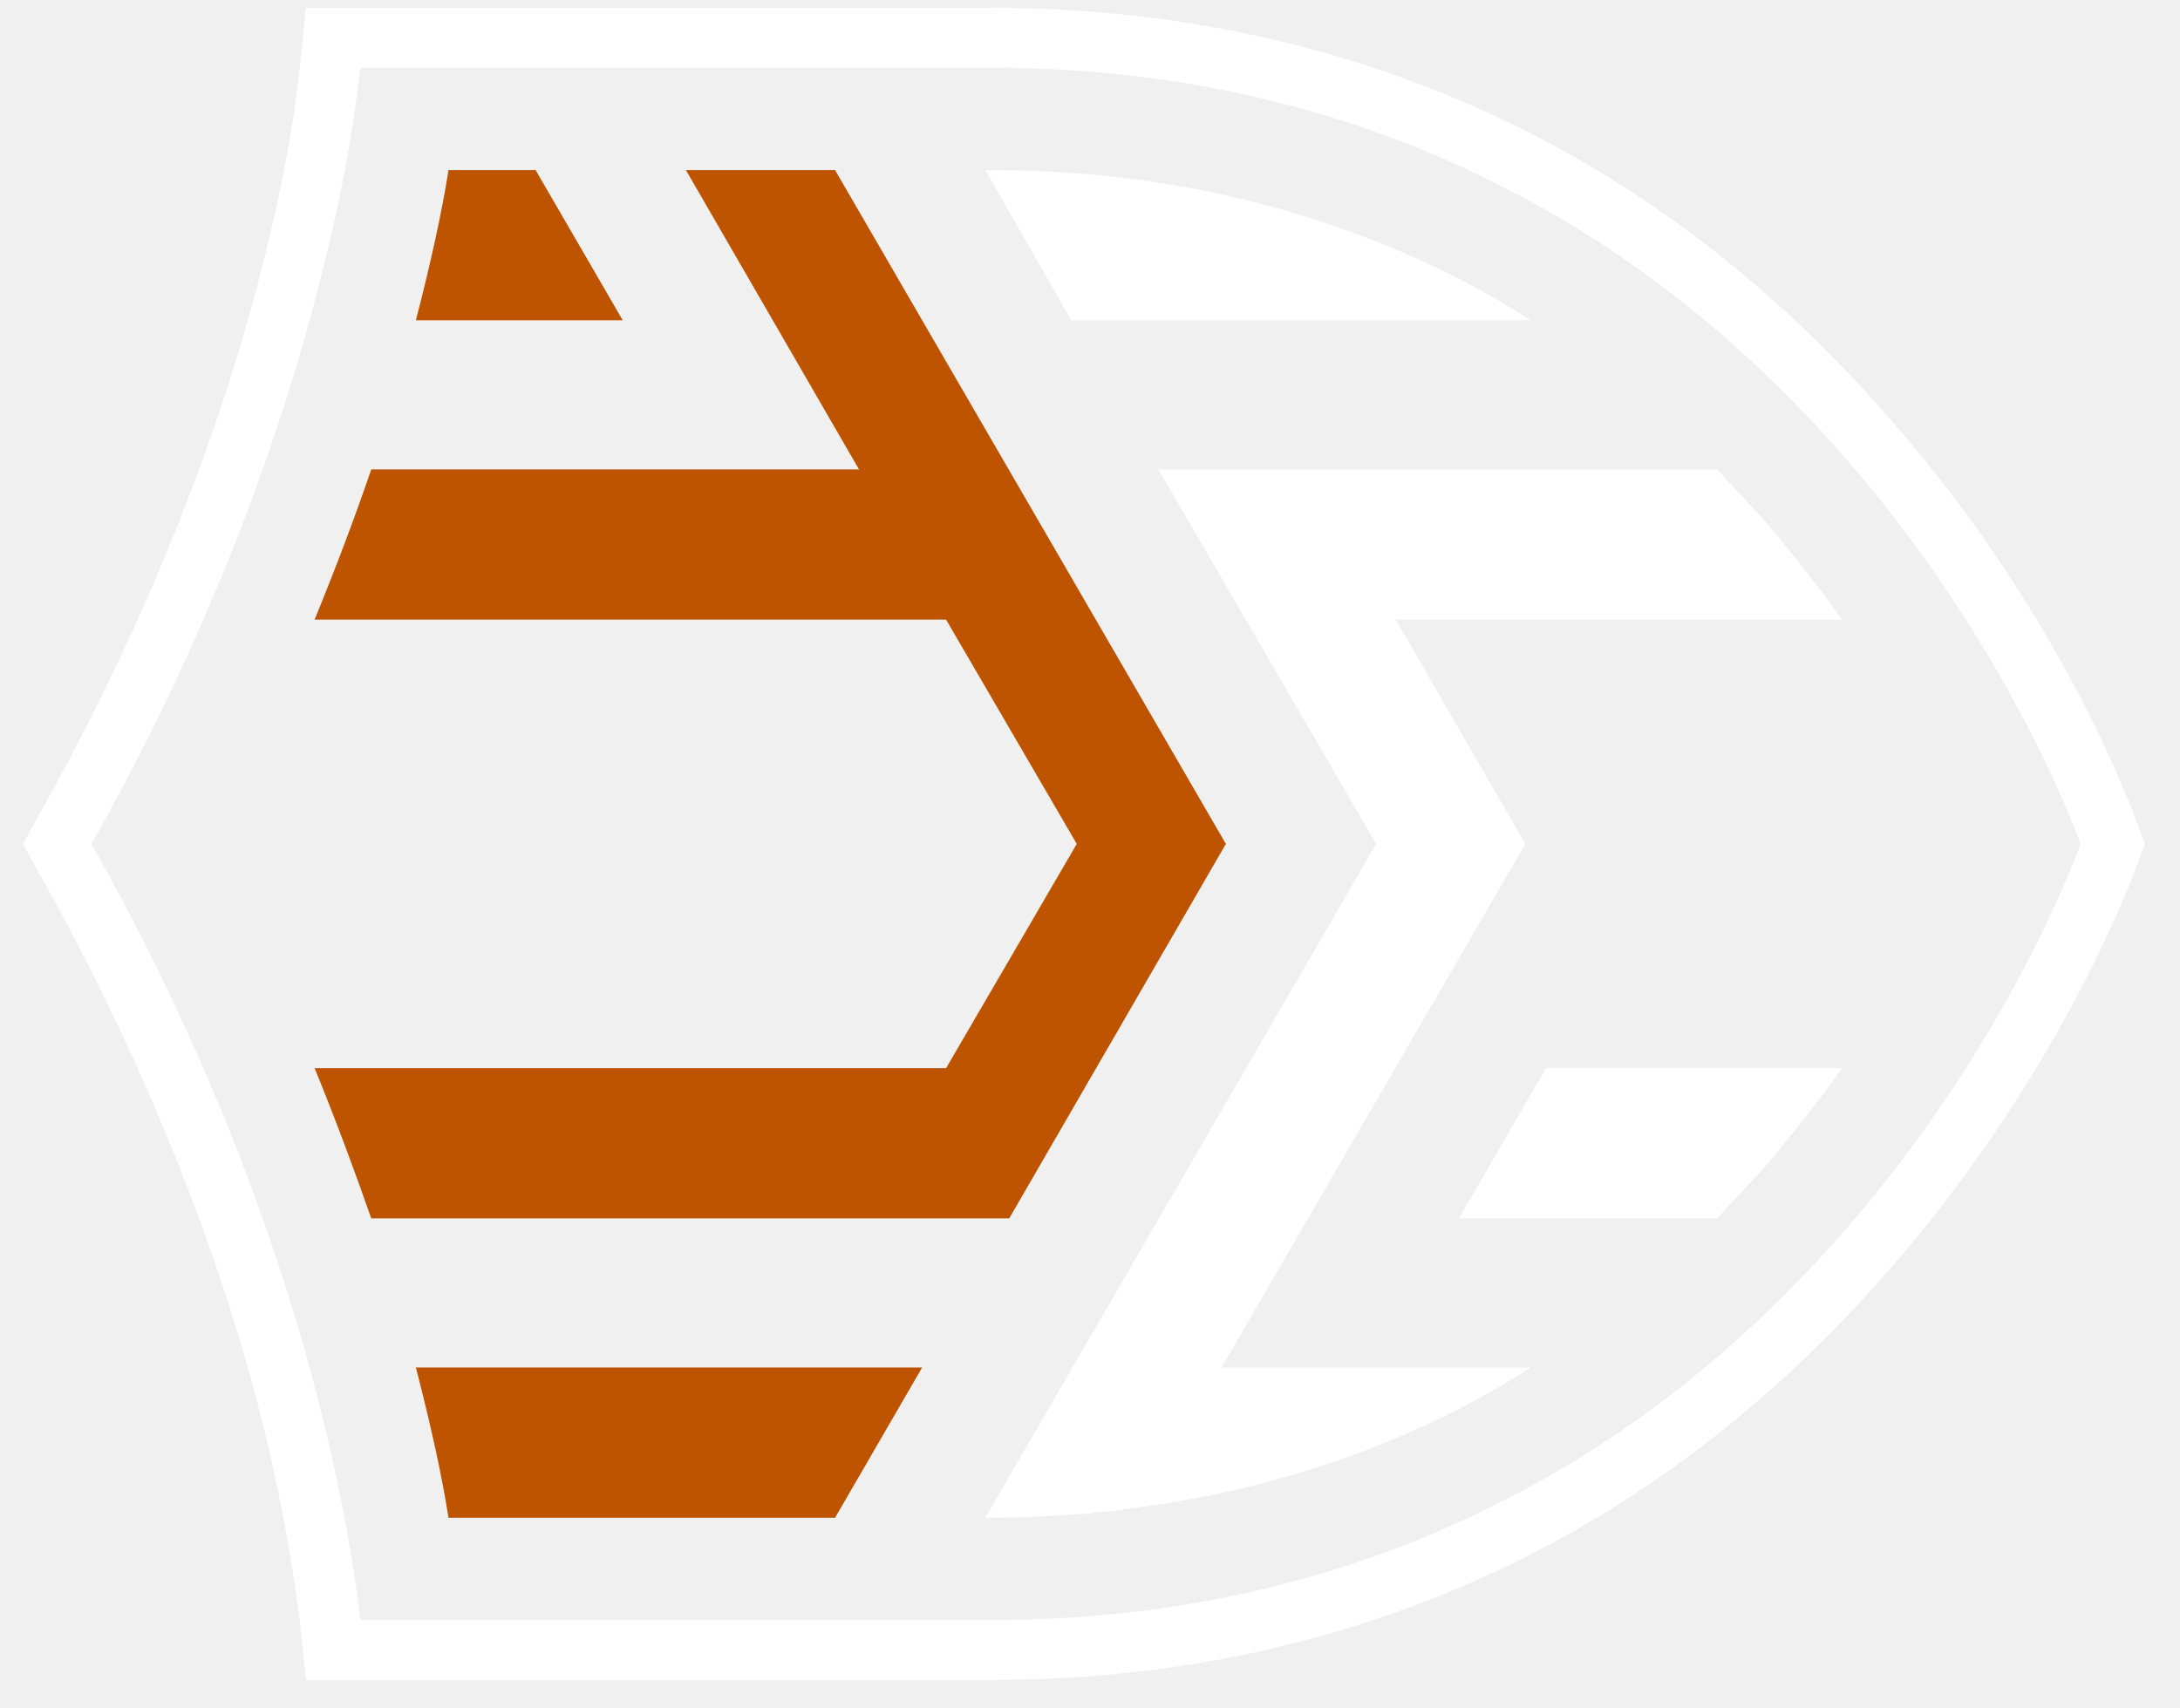
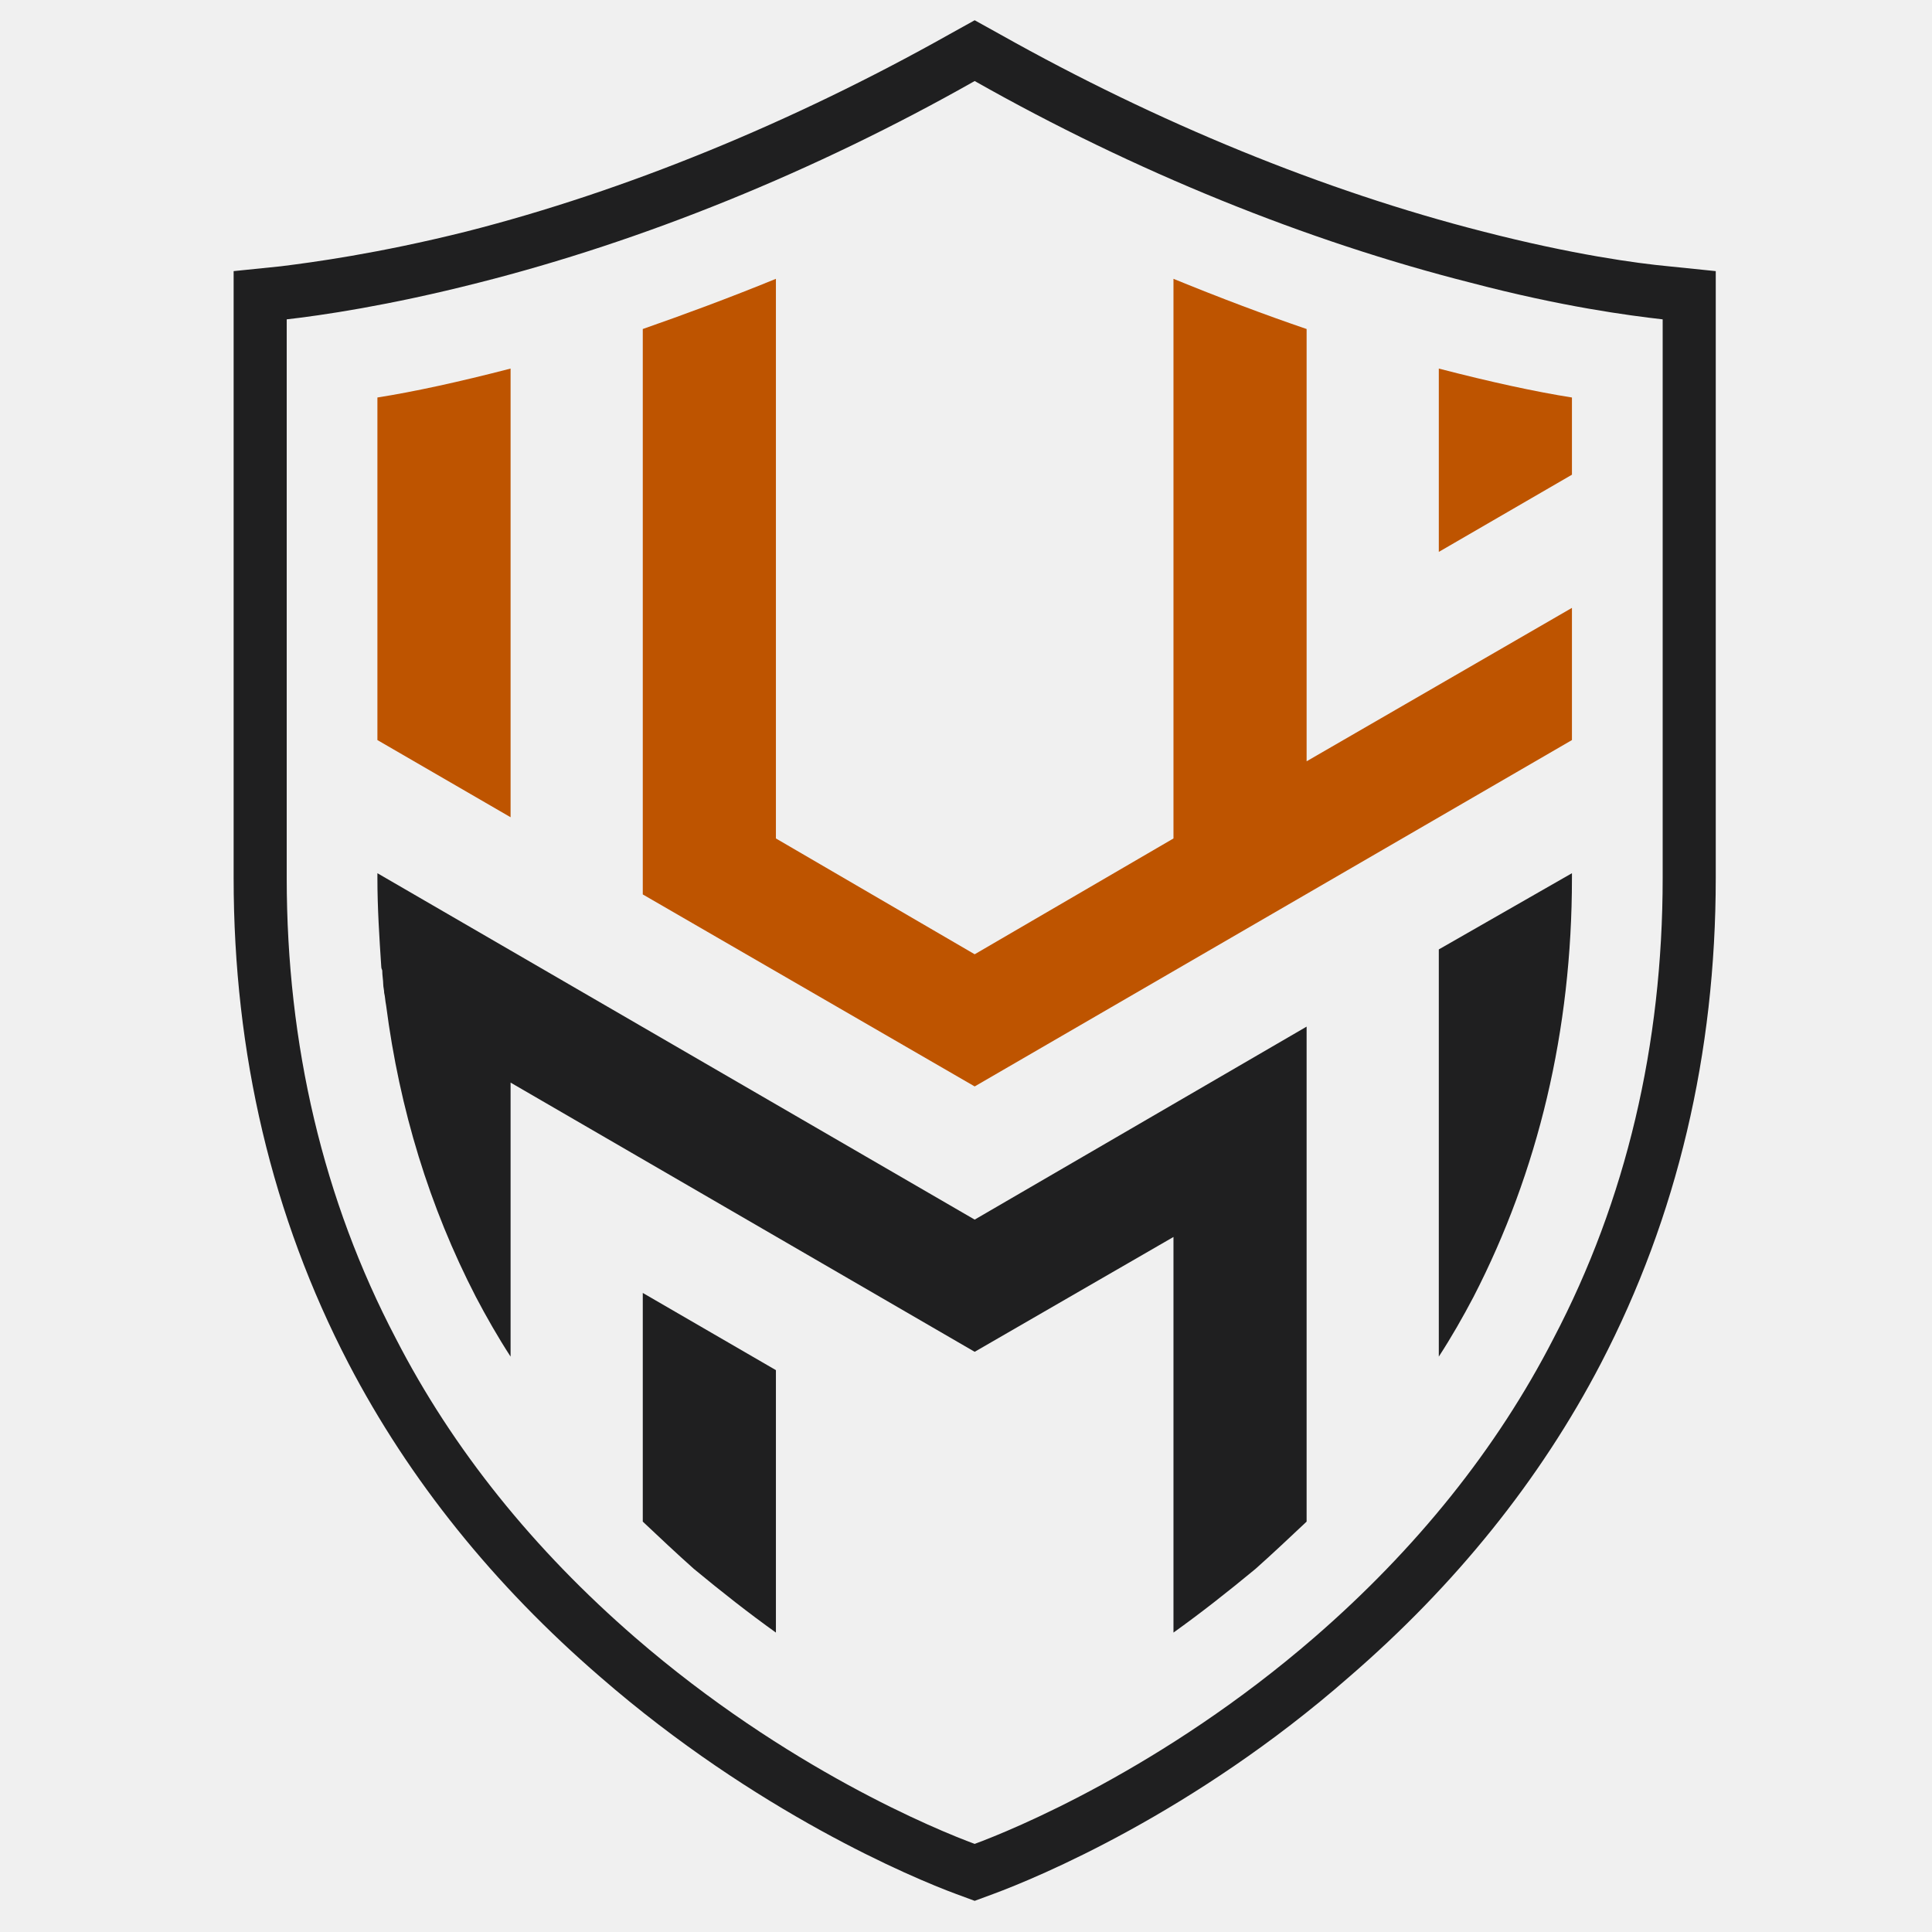
- <svg xmlns="http://www.w3.org/2000/svg" width="240" height="188" viewBox="178 328 240 188">
-   <path fill-rule="nonzero" fill="#FFFFFF" d="M 287.07 335.457 C 307.809 335.457 327.105 340.012 344.246 349.004 C 358.031 356.074 370.496 366.145 381.406 378.727 C 397.707 397.547 405.379 416.367 407.055 420.922 C 405.379 425.477 397.707 444.293 381.406 463.113 C 370.496 475.699 358.031 485.766 344.246 492.84 C 327.105 501.828 307.809 506.383 287.07 506.383 L 217.672 506.383 C 217.191 502.188 215.992 493.797 213.117 482.531 C 207.961 462.152 199.332 440.816 188.066 420.922 C 199.332 401.023 207.961 379.688 213.117 359.309 C 216.113 347.922 217.191 339.652 217.672 335.457 Z M 211.078 334.738 C 210.719 338.574 209.641 346.605 206.766 357.754 C 201.73 377.531 193.219 398.266 182.312 417.684 L 180.516 420.922 L 182.312 424.156 C 193.219 443.574 201.73 464.309 206.766 484.09 C 209.52 495.117 210.598 503.266 211.078 507.102 L 211.68 512.977 L 287.07 512.977 C 308.887 512.977 329.145 508.18 347.363 498.711 C 361.867 491.16 374.934 480.613 386.32 467.426 C 403.098 448.129 411.25 428.711 413.289 423.199 L 414.129 420.922 L 413.289 418.645 C 411.25 413.129 403.219 393.711 386.32 374.414 C 374.934 361.227 361.867 350.68 347.363 343.129 C 329.145 333.66 308.887 328.863 287.07 328.863 L 211.68 328.863 Z M 211.078 334.738 " />
-   <path fill-rule="nonzero" fill="#FFFFFF" d="M 286.473 495.117 L 287.07 495.117 C 290.789 495.117 294.504 494.875 298.098 494.637 C 298.34 494.637 298.461 494.516 298.578 494.516 C 299.18 494.516 299.777 494.395 300.258 494.395 C 300.617 494.395 300.977 494.277 301.336 494.277 C 301.816 494.156 302.293 494.156 302.895 494.035 C 315.84 492.359 327.945 488.645 339.094 482.891 C 341.609 481.57 344.125 480.133 346.523 478.574 L 312.484 478.574 L 345.926 420.922 L 331.66 396.227 L 380.805 396.227 C 378.406 392.871 375.77 389.516 372.895 386.039 C 370.977 383.883 368.938 381.727 367.02 379.688 L 305.531 379.688 L 329.504 420.922 Z M 286.473 495.117 " />
-   <path fill-rule="nonzero" fill="#FFFFFF" d="M 295.941 363.266 L 346.523 363.266 C 344.125 361.707 341.609 360.27 339.094 358.949 C 323.512 350.922 306.012 346.727 287.07 346.727 L 286.473 346.727 Z M 295.941 363.266 " />
-   <path fill-rule="nonzero" fill="#FFFFFF" d="M 367.02 462.152 C 368.938 460.117 370.977 457.957 372.895 455.801 C 375.77 452.324 378.406 448.969 380.805 445.613 L 348.203 445.613 L 338.613 462.152 Z M 367.02 462.152 " />
-   <path fill-rule="nonzero" fill="#BE5400" d="M 227.379 346.727 C 226.66 351.281 225.461 356.793 223.785 363.266 L 246.559 363.266 L 236.969 346.727 Z M 227.379 346.727 " />
-   <path fill-rule="nonzero" fill="#BE5400" d="M 272.57 379.688 L 218.871 379.688 C 217.07 384.961 215.035 390.355 212.637 396.227 L 282.156 396.227 L 296.543 420.922 L 282.156 445.613 L 212.637 445.613 C 215.035 451.484 217.07 457 218.871 462.152 L 289.109 462.152 L 312.961 420.922 L 269.934 346.727 L 253.512 346.727 Z M 272.57 379.688 " />
-   <path fill-rule="nonzero" fill="#BE5400" d="M 223.785 478.574 C 225.461 485.047 226.66 490.559 227.379 495.117 L 269.934 495.117 L 279.52 478.574 Z M 223.785 478.574 " />
+ <svg xmlns="http://www.w3.org/2000/svg" viewBox="178 302 240 240">
+   <g transform="rotate(90 298 422)">
+     <path fill="#1F1F20" d="M 287.07 335.457 C 307.809 335.457 327.105 340.012 344.246 349.004 C 358.031 356.074 370.496 366.145 381.406 378.727 C 397.707 397.547 405.379 416.367 407.055 420.922 C 405.379 425.477 397.707 444.293 381.406 463.113 C 370.496 475.699 358.031 485.766 344.246 492.84 C 327.105 501.828 307.809 506.383 287.07 506.383 L 217.672 506.383 C 217.191 502.188 215.992 493.797 213.117 482.531 C 207.961 462.152 199.332 440.816 188.066 420.922 C 199.332 401.023 207.961 379.688 213.117 359.309 C 216.113 347.922 217.191 339.652 217.672 335.457 Z M 211.078 334.738 C 210.719 338.574 209.641 346.605 206.766 357.754 C 201.73 377.531 193.219 398.266 182.312 417.684 L 180.516 420.922 L 182.312 424.156 C 193.219 443.574 201.73 464.309 206.766 484.09 C 209.52 495.117 210.598 503.266 211.078 507.102 L 211.68 512.977 L 287.07 512.977 C 308.887 512.977 329.145 508.18 347.363 498.711 C 361.867 491.16 374.934 480.613 386.32 467.426 C 403.098 448.129 411.25 428.711 413.289 423.199 L 414.129 420.922 L 413.289 418.645 C 411.25 413.129 403.219 393.711 386.32 374.414 C 374.934 361.227 361.867 350.68 347.363 343.129 C 329.145 333.66 308.887 328.863 287.07 328.863 L 211.68 328.863 Z M 211.078 334.738" />
+     <path fill="#1F1F20" d="M 286.473 495.117 L 287.07 495.117 C 290.789 495.117 294.504 494.875 298.098 494.637 C 298.34 494.637 298.461 494.516 298.578 494.516 C 299.18 494.516 299.777 494.395 300.258 494.395 C 300.617 494.395 300.977 494.277 301.336 494.277 C 301.816 494.156 302.293 494.156 302.895 494.035 C 315.84 492.359 327.945 488.645 339.094 482.891 C 341.609 481.57 344.125 480.133 346.523 478.574 L 312.484 478.574 L 345.926 420.922 L 331.66 396.227 L 380.805 396.227 C 378.406 392.871 375.77 389.516 372.895 386.039 C 370.977 383.883 368.938 381.727 367.02 379.688 L 305.531 379.688 L 329.504 420.922 Z" />
+     <path fill="#1F1F20" d="M 295.941 363.266 L 346.523 363.266 C 344.125 361.707 341.609 360.27 339.094 358.949 C 323.512 350.922 306.012 346.727 287.07 346.727 L 286.473 346.727 Z" />
+     <path fill="#1F1F20" d="M 367.02 462.152 C 368.938 460.117 370.977 457.957 372.895 455.801 C 375.77 452.324 378.406 448.969 380.805 445.613 L 348.203 445.613 L 338.613 462.152 Z" />
+     <path fill="#BE5400" d="M 227.379 346.727 C 226.66 351.281 225.461 356.793 223.785 363.266 L 246.559 363.266 L 236.969 346.727 Z" />
+     <path fill="#BE5400" d="M 272.57 379.688 L 218.871 379.688 C 217.07 384.961 215.035 390.355 212.637 396.227 L 282.156 396.227 L 296.543 420.922 L 282.156 445.613 L 212.637 445.613 C 215.035 451.484 217.07 457 218.871 462.152 L 289.109 462.152 L 312.961 420.922 L 269.934 346.727 L 253.512 346.727 Z" />
+     <path fill="#BE5400" d="M 223.785 478.574 C 225.461 485.047 226.66 490.559 227.379 495.117 L 269.934 495.117 L 279.52 478.574 Z" />
+   </g>
</svg>
